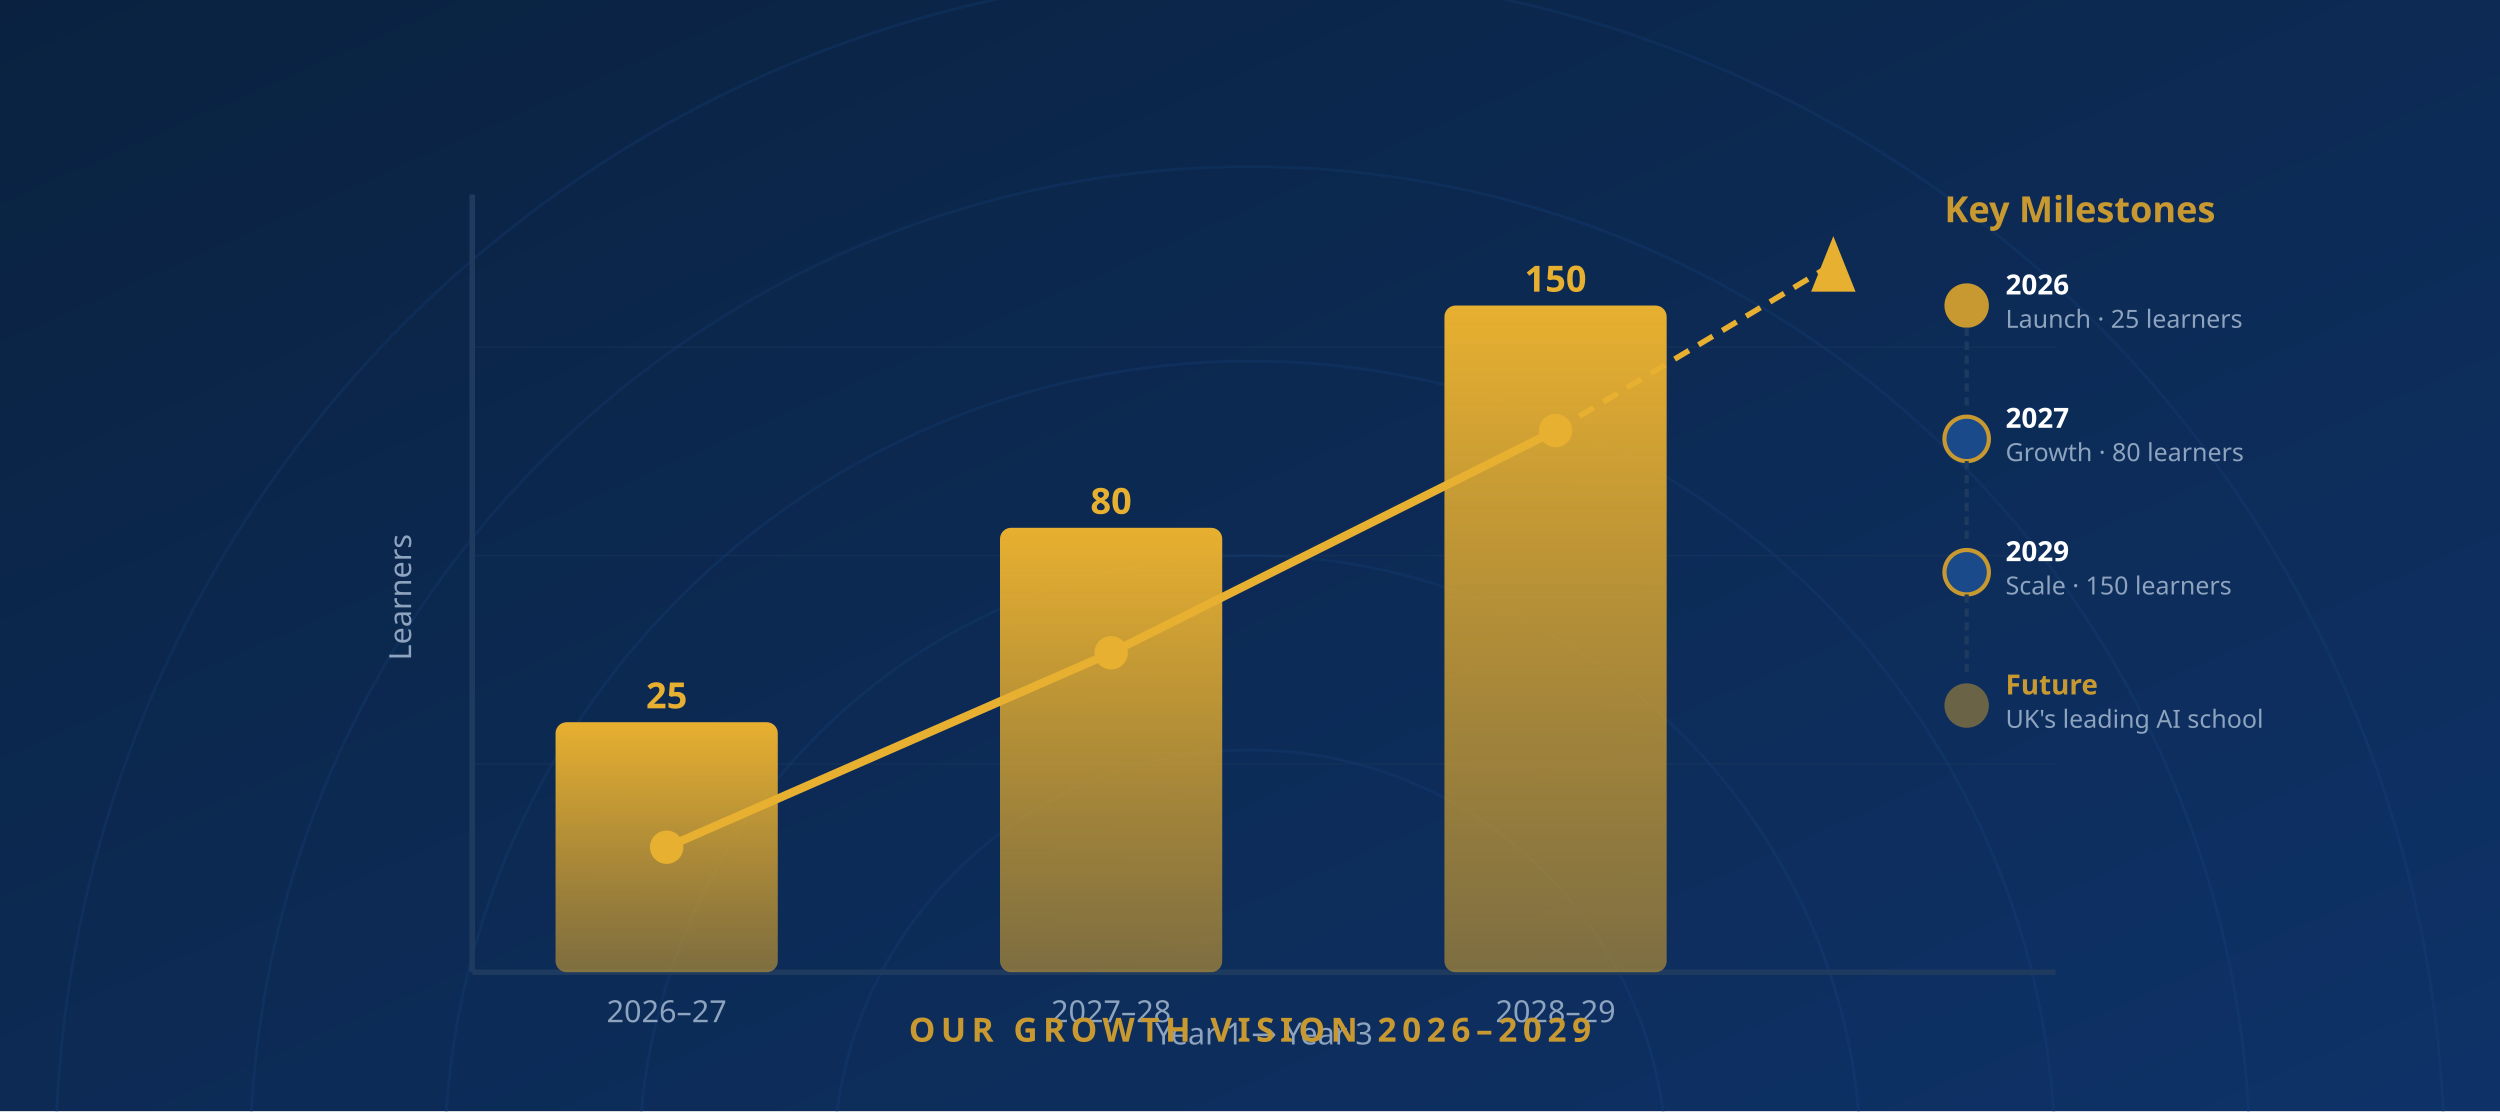
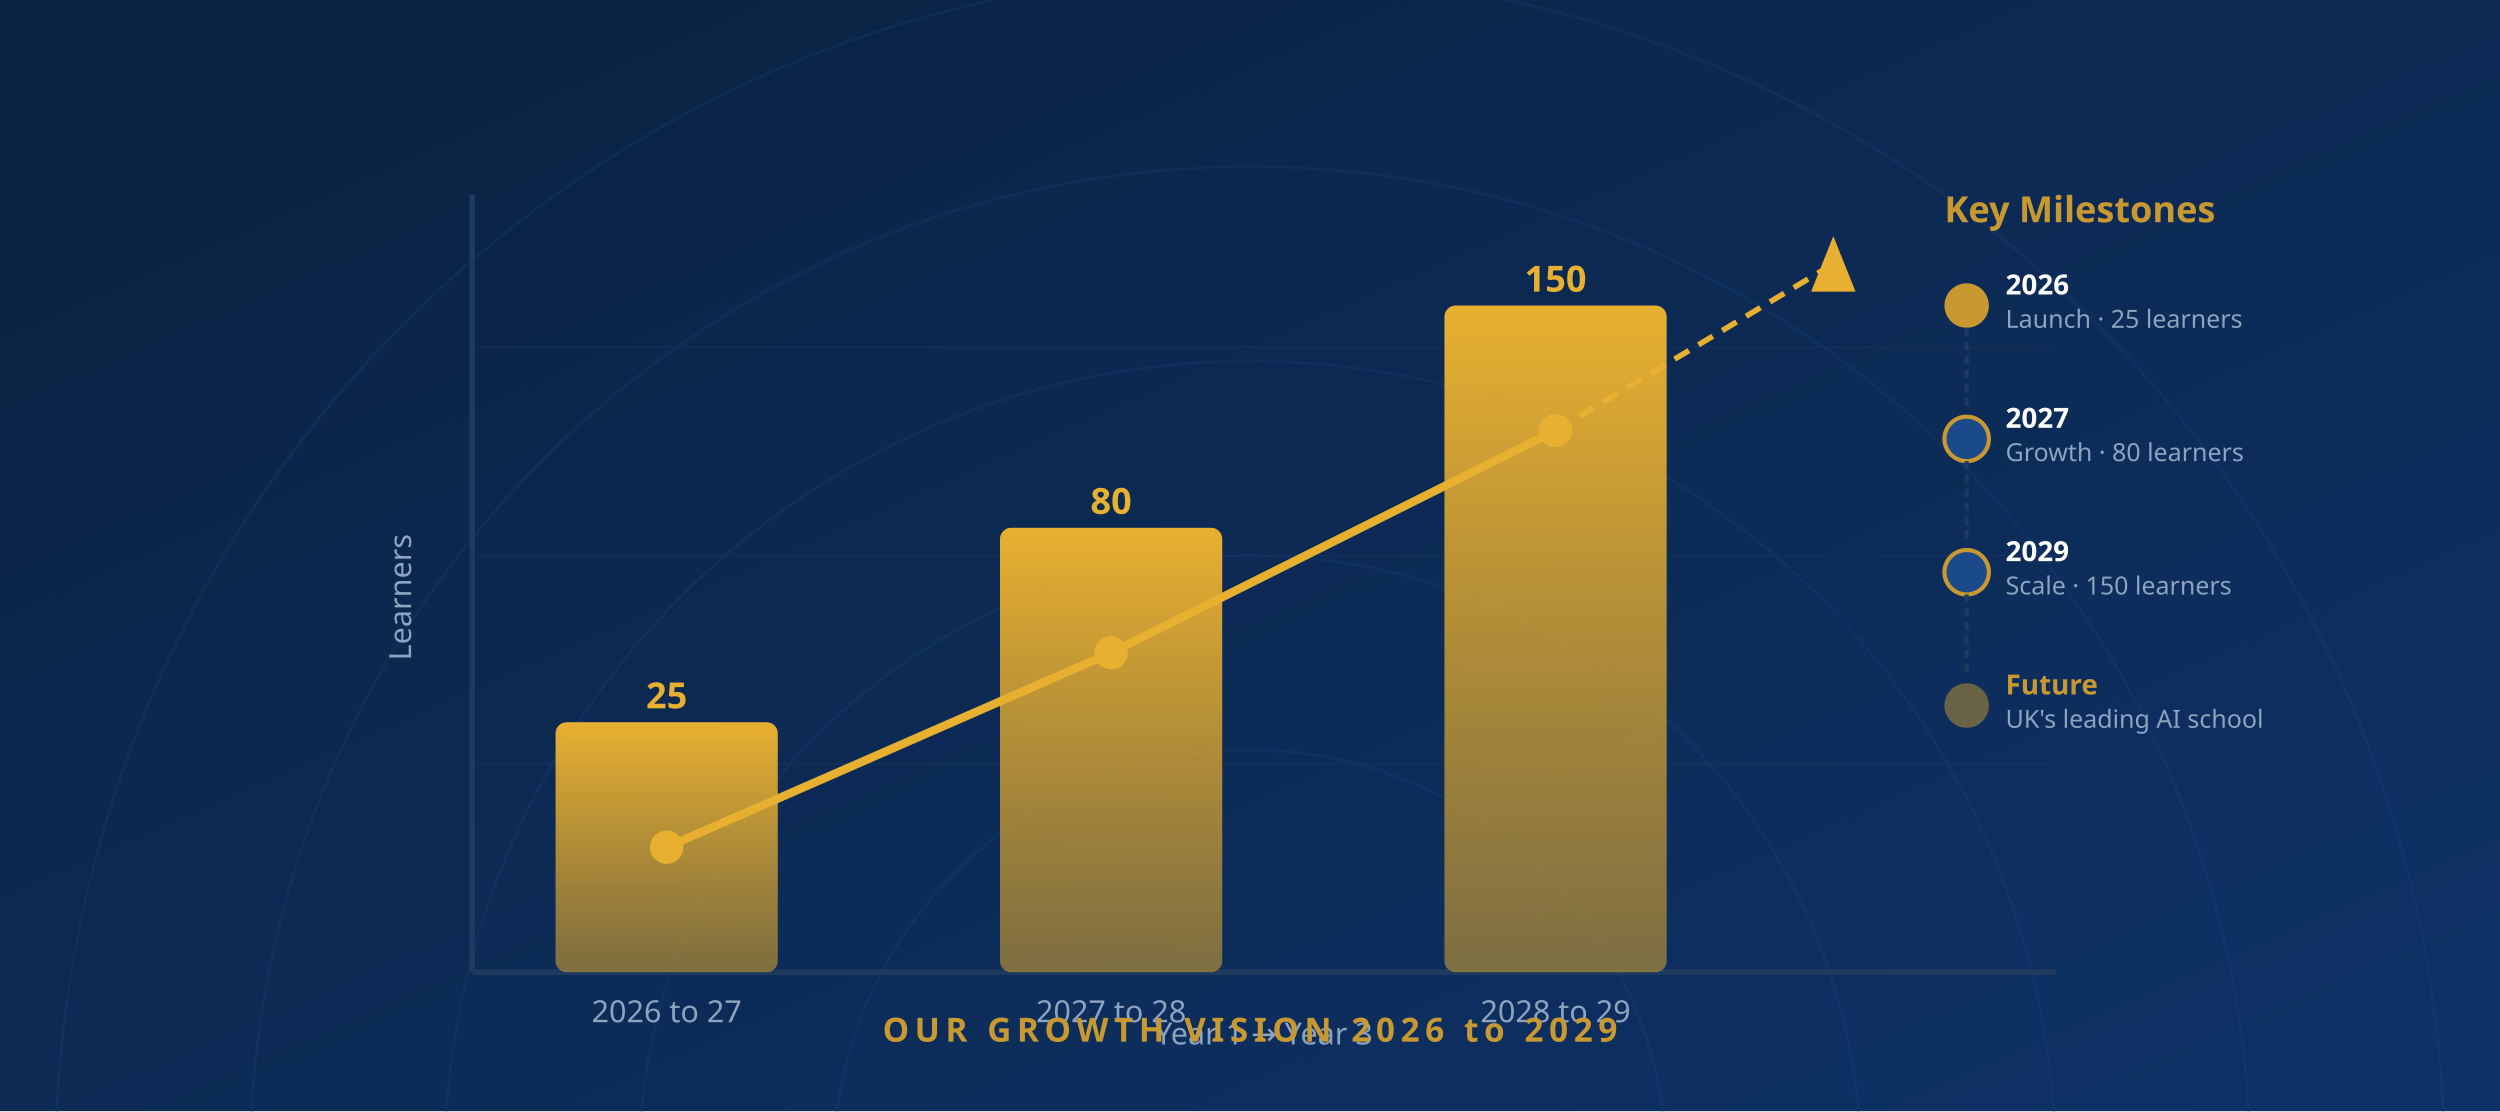
<svg xmlns="http://www.w3.org/2000/svg" viewBox="0 0 900 400" width="900" height="400">
  <defs>
    <linearGradient id="bg" x1="0%" y1="0%" x2="100%" y2="100%">
      <stop offset="0%" style="stop-color:#0A2240" />
      <stop offset="100%" style="stop-color:#0E3268" />
    </linearGradient>
    <linearGradient id="goldGrad" x1="0%" y1="100%" x2="0%" y2="0%">
      <stop offset="0%" style="stop-color:#A8690A" />
      <stop offset="100%" style="stop-color:#E8B030" />
    </linearGradient>
    <linearGradient id="barGrad" x1="0%" y1="100%" x2="0%" y2="0%">
      <stop offset="0%" style="stop-color:#C89930" stop-opacity="0.6" />
      <stop offset="100%" style="stop-color:#E8B030" />
    </linearGradient>
  </defs>
  <rect width="900" height="400" fill="url(#bg)" />
  <g fill="none" stroke="#1A4A8A" stroke-width="1" opacity="0.2">
    <circle cx="450" cy="420" r="150" />
    <circle cx="450" cy="420" r="220" />
    <circle cx="450" cy="420" r="290" />
    <circle cx="450" cy="420" r="360" />
    <circle cx="450" cy="420" r="430" />
  </g>
  <g transform="translate(120, 50)">
    <line x1="50" y1="300" x2="620" y2="300" stroke="#1E3A5E" stroke-width="2" />
    <line x1="50" y1="20" x2="50" y2="300" stroke="#1E3A5E" stroke-width="2" />
    <text x="335" y="326" text-anchor="middle" font-family="system-ui,sans-serif" font-size="11" fill="#8DA3BE">Year 1 → Year 3</text>
    <text x="28" y="165" text-anchor="middle" font-family="system-ui,sans-serif" font-size="11" fill="#8DA3BE" transform="rotate(-90,28,165)">Learners</text>
    <g stroke="#1E3A5E" stroke-width="0.5" opacity="0.4">
      <line x1="50" y1="225" x2="620" y2="225" />
      <line x1="50" y1="150" x2="620" y2="150" />
      <line x1="50" y1="75" x2="620" y2="75" />
    </g>
    <rect x="80" y="210" width="80" height="90" fill="url(#barGrad)" rx="4" />
    <rect x="240" y="140" width="80" height="160" fill="url(#barGrad)" rx="4" />
    <rect x="400" y="60" width="80" height="240" fill="url(#barGrad)" rx="4" />
    <text x="120" y="205" text-anchor="middle" font-family="system-ui,sans-serif" font-size="13" font-weight="700" fill="#E8B030">25</text>
    <text x="280" y="135" text-anchor="middle" font-family="system-ui,sans-serif" font-size="13" font-weight="700" fill="#E8B030">80</text>
    <text x="440" y="55" text-anchor="middle" font-family="system-ui,sans-serif" font-size="13" font-weight="700" fill="#E8B030">150</text>
-     <text x="120" y="318" text-anchor="middle" font-family="system-ui,sans-serif" font-size="11" fill="#8DA3BE">2026–27</text>
-     <text x="280" y="318" text-anchor="middle" font-family="system-ui,sans-serif" font-size="11" fill="#8DA3BE">2027–28</text>
-     <text x="440" y="318" text-anchor="middle" font-family="system-ui,sans-serif" font-size="11" fill="#8DA3BE">2028–29</text>
+     <text x="120" y="318" text-anchor="middle" font-family="system-ui,sans-serif" font-size="11" fill="#8DA3BE">2026 to 27</text>
+     <text x="280" y="318" text-anchor="middle" font-family="system-ui,sans-serif" font-size="11" fill="#8DA3BE">2027 to 28</text>
+     <text x="440" y="318" text-anchor="middle" font-family="system-ui,sans-serif" font-size="11" fill="#8DA3BE">2028 to 29</text>
    <polyline points="120,255 280,185 440,105" fill="none" stroke="#E8B030" stroke-width="3" stroke-linecap="round" stroke-linejoin="round" />
    <circle cx="120" cy="255" r="6" fill="#E8B030" />
    <circle cx="280" cy="185" r="6" fill="#E8B030" />
    <circle cx="440" cy="105" r="6" fill="#E8B030" />
    <line x1="440" y1="105" x2="540" y2="45" stroke="#E8B030" stroke-width="2" stroke-dasharray="6,4" />
    <polygon points="540,35 548,55 532,55" fill="#E8B030" />
  </g>
  <g transform="translate(700, 60)">
    <text x="0" y="20" font-family="system-ui,sans-serif" font-size="13" font-weight="700" fill="#C89930">Key Milestones</text>
    <circle cx="8" cy="50" r="8" fill="#C89930" />
    <text x="22" y="46" font-family="system-ui,sans-serif" font-size="10" fill="#FFFFFF" font-weight="700">2026</text>
    <text x="22" y="58" font-family="system-ui,sans-serif" font-size="9" fill="#8DA3BE">Launch · 25 learners</text>
    <line x1="8" y1="58" x2="8" y2="88" stroke="#1E3A5E" stroke-width="1.5" stroke-dasharray="3,2" />
    <circle cx="8" cy="98" r="8" fill="#1A4A8A" stroke="#C89930" stroke-width="1.5" />
    <text x="22" y="94" font-family="system-ui,sans-serif" font-size="10" fill="#FFFFFF" font-weight="700">2027</text>
    <text x="22" y="106" font-family="system-ui,sans-serif" font-size="9" fill="#8DA3BE">Growth · 80 learners</text>
    <line x1="8" y1="106" x2="8" y2="136" stroke="#1E3A5E" stroke-width="1.5" stroke-dasharray="3,2" />
    <circle cx="8" cy="146" r="8" fill="#1A4A8A" stroke="#C89930" stroke-width="1.5" />
    <text x="22" y="142" font-family="system-ui,sans-serif" font-size="10" fill="#FFFFFF" font-weight="700">2029</text>
    <text x="22" y="154" font-family="system-ui,sans-serif" font-size="9" fill="#8DA3BE">Scale · 150 learners</text>
    <line x1="8" y1="154" x2="8" y2="184" stroke="#1E3A5E" stroke-width="1.5" stroke-dasharray="3,2" />
    <circle cx="8" cy="194" r="8" fill="#C89930" opacity="0.5" />
    <text x="22" y="190" font-family="system-ui,sans-serif" font-size="10" fill="#C89930" font-weight="700">Future</text>
    <text x="22" y="202" font-family="system-ui,sans-serif" font-size="9" fill="#8DA3BE">UK's leading AI school</text>
  </g>
-   <text x="450" y="375" text-anchor="middle" font-family="system-ui,sans-serif" font-size="12" font-weight="600" fill="#C89930" letter-spacing="2">OUR GROWTH VISION 2026–2029</text>
+   <text x="450" y="375" text-anchor="middle" font-family="system-ui,sans-serif" font-size="12" font-weight="600" fill="#C89930" letter-spacing="2">OUR GROWTH VISION 2026 to 2029</text>
</svg>
